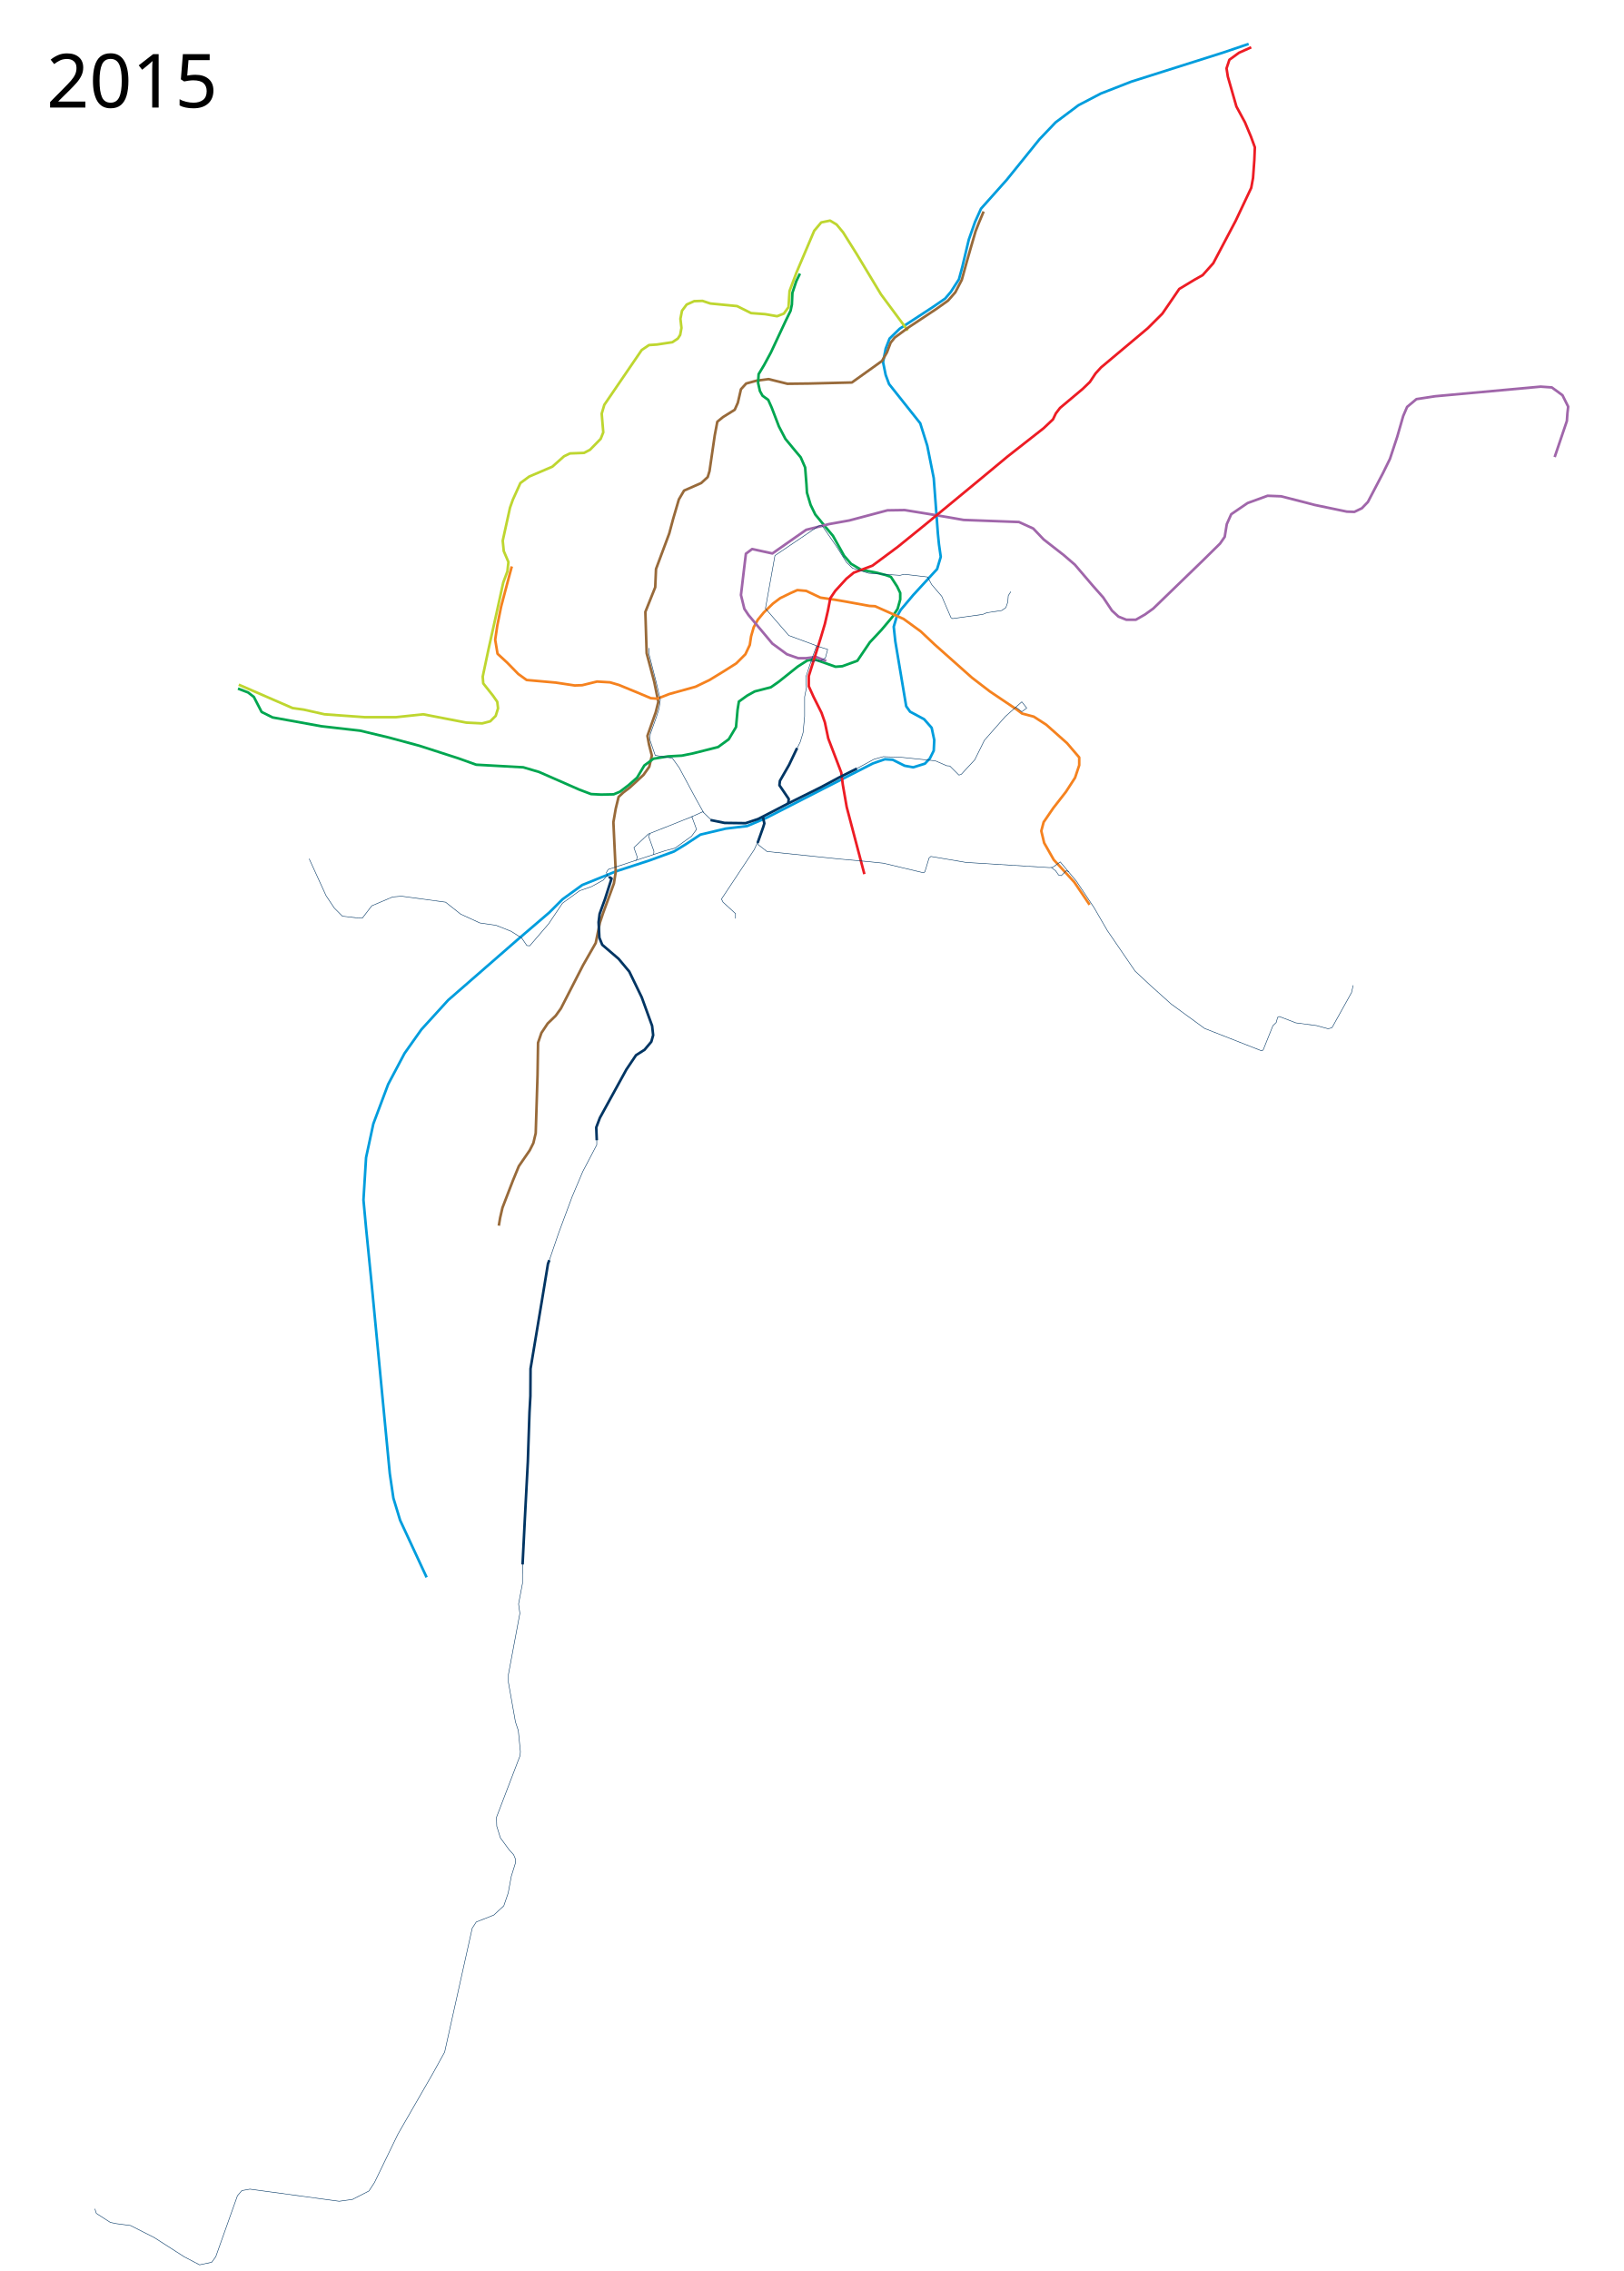
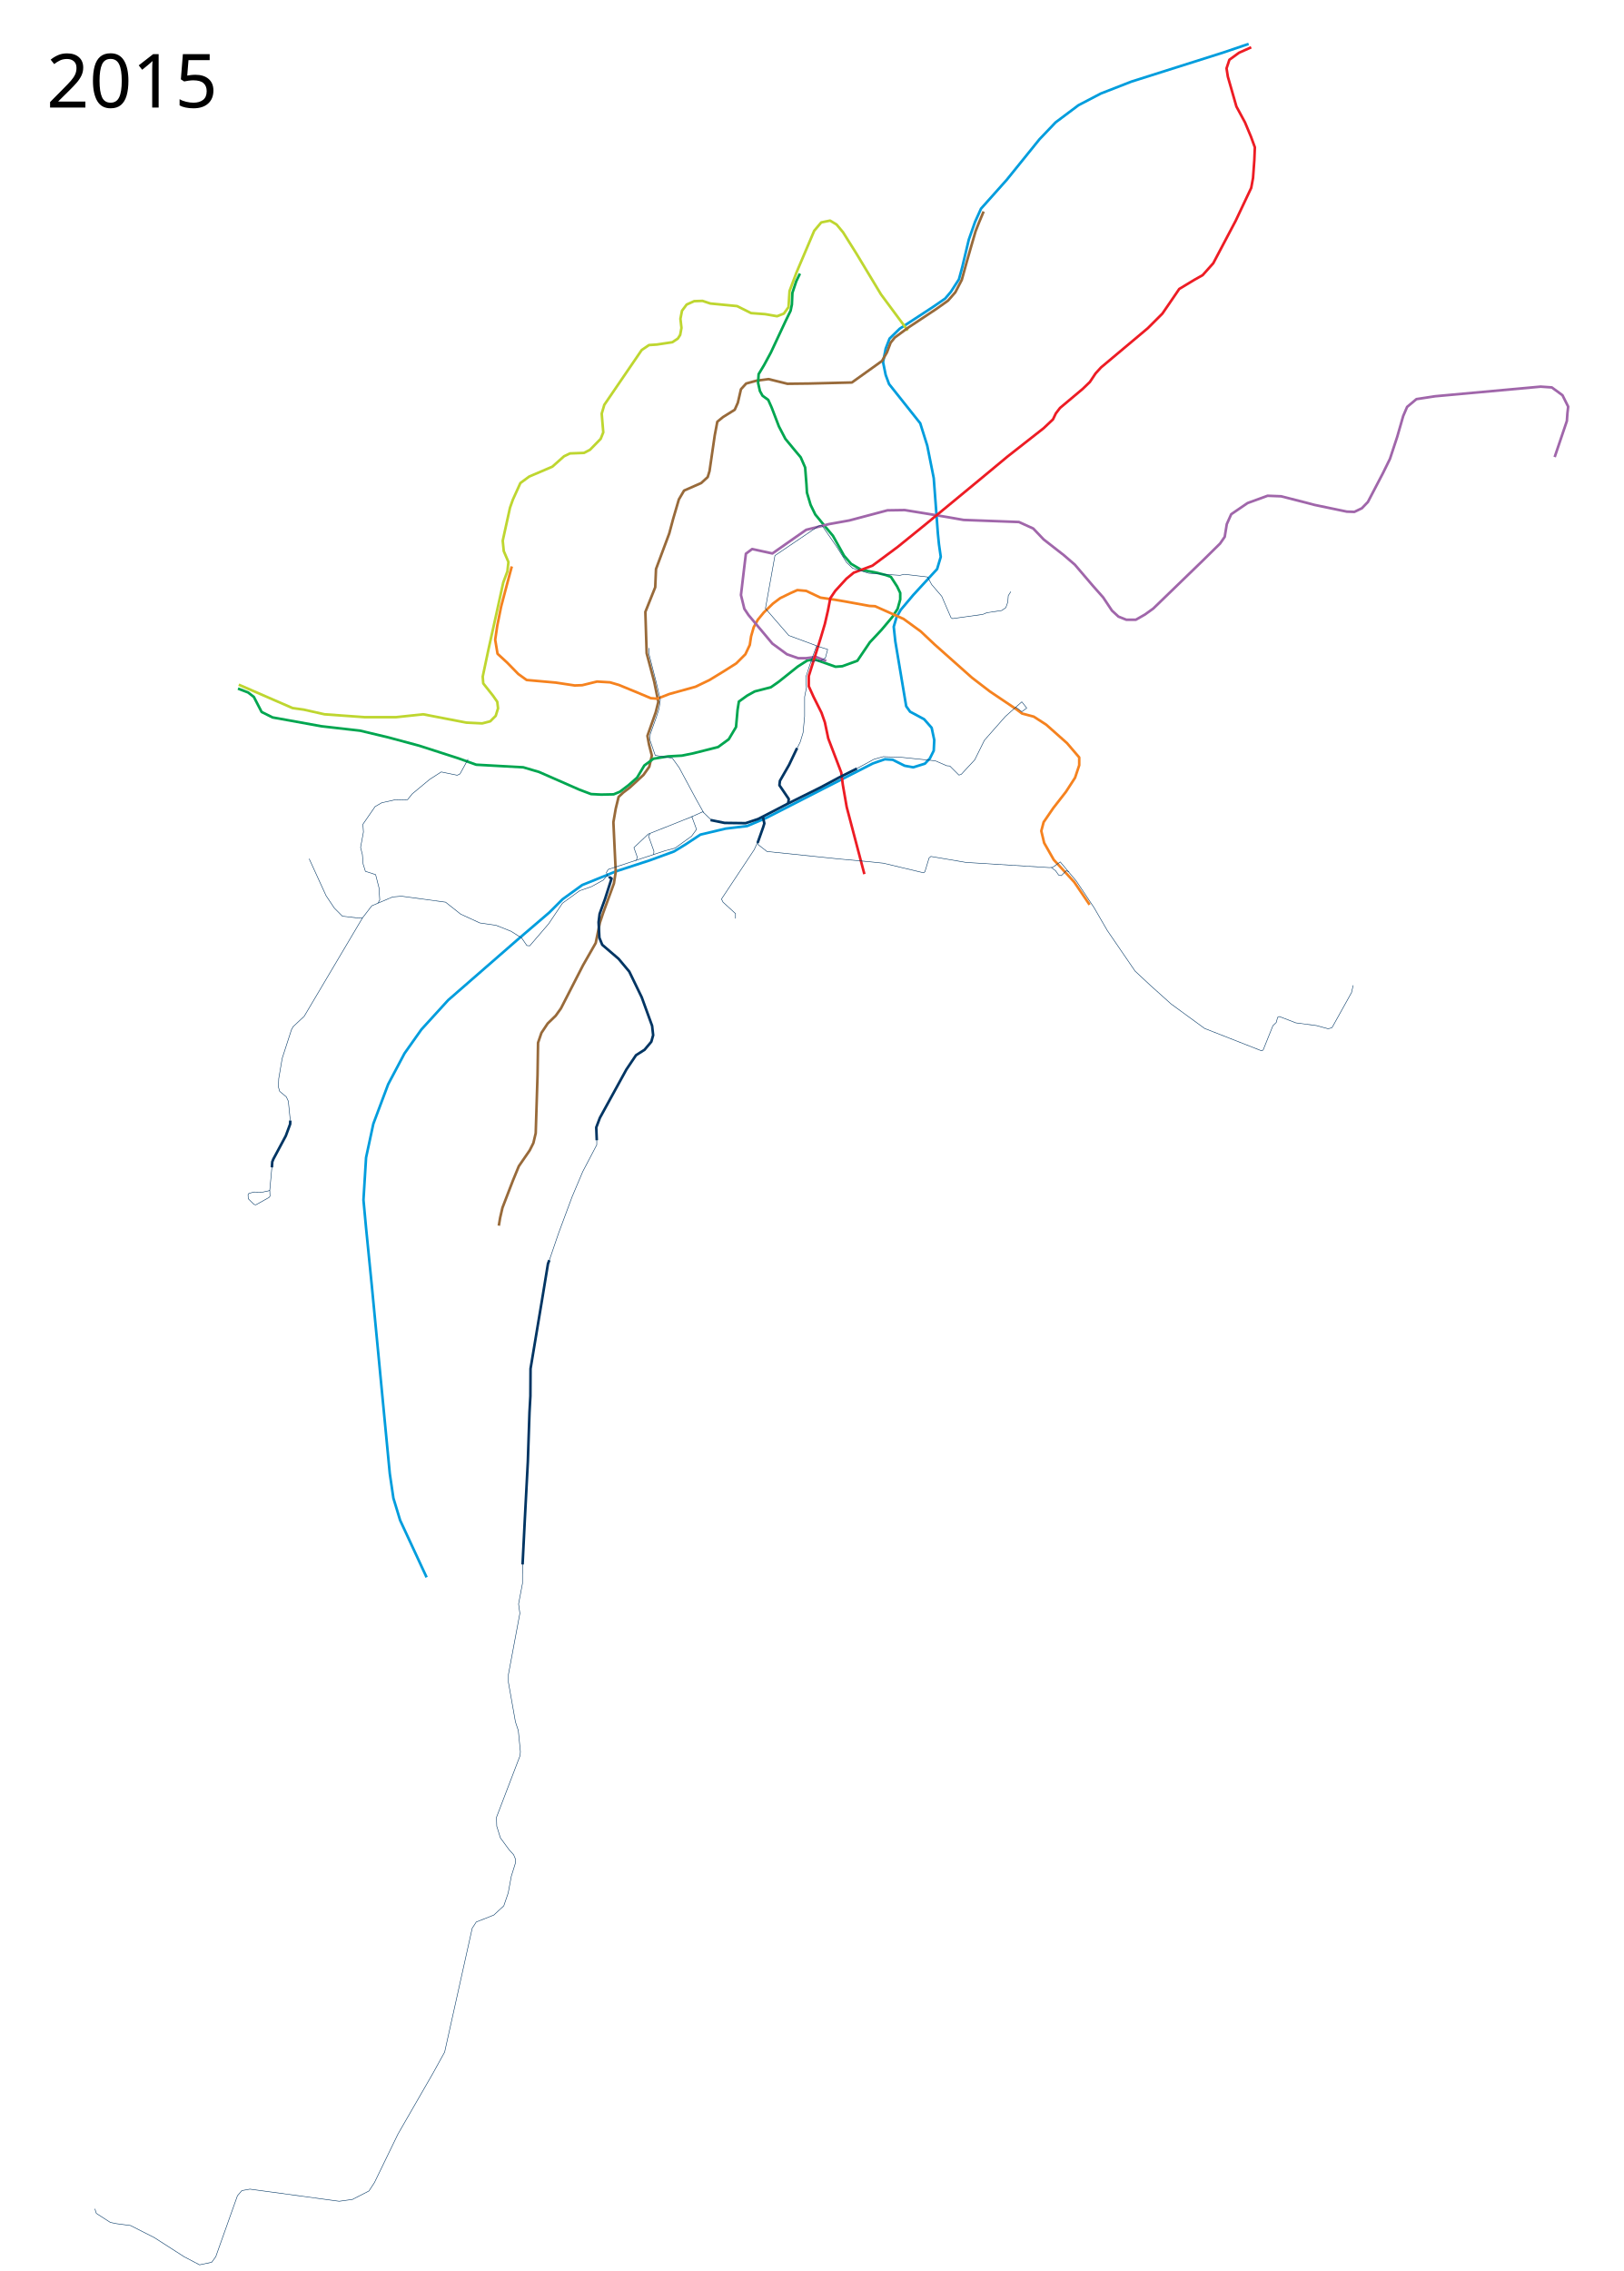
<svg xmlns="http://www.w3.org/2000/svg" height="4370" width="3125" viewBox="-225, 0, 3125, 4370">
  <path d="M2178 84.5l-47 16-178.5 56.5-59 23-43 22.5-44 33-31 32.5-63 78-49.5 55.5-11.5 25.5-12 34-12.5 52.5-6.5 24-15.5 24-11 13-24 16.5-63.5 41.5-19.5 19-7.5 19.5-5 26 5 24.5 6.5 17.5 60 75.5 13.5 43L1572 920l8 107 2 20 3.5 24.5-7 23.5-46 50-24 28.5-8 14-5.5 18.5 3 28 21 125 7.5 10.5 27 14.5 14.5 16.5 5 23.5-1 20.5-7.5 15-9.5 10-22.5 7-16.5-3-23-11.5-15-1-23 8-99 50.5-106.5 54.5-36.5 15.5-41.5 5-48.5 11.5-28 18.5-23 14-46.5 17-64.5 21-65.5 26.5-38 27.5L832 1756l-62.5 53.5-132 115L586 1981l-32.5 46-31.5 59.5-28.5 76-14 65-5 81.5 5 54 11 110.5 34.658 362.11 6.947 47.236 12.967 42.605 50.94 109.755" fill="none" stroke="#009ddd" stroke-width="5" stroke-linejoin="round" />
  <path d="M1522 636l-51.5-69.5-47-78-26-41.5-12.5-15-12.5-7.5-17 3.5-13.5 16-34 80-13.5 36-1 15-1 16-9 12.5-13 5-23-4-27-2-27-13.5-51.5-5-15-5-16 .5-14.5 6.5-9 12-3 15.5 2 17.5-2.5 13.5-4.5 7-10.5 7-30 4.5-15 1-14 9.5L938 779l-5 17 3 36-5 12.5-20.5 21-11.5 6-27 1-11.5 5.5-22.5 20-44.5 19-17 12.5-14.5 32-5.5 15.5-14 63.5 2 20 9 21-2 18-8 21.5-13.5 61.5-15 67.5-11 52 1 13 19 24 8 11.5 1.5 12.5-4.5 14.5-10.5 10.5-15.5 4-30.5-1.5-83-16-52 5.5h-61l-77-5.5-40-9-21.5-3-103.5-45" fill="none" stroke="#bed630" stroke-width="5" stroke-linejoin="round" />
  <path d="M1668 407l-9 21.5-6.5 16.5-10 34.5-7 24.5-9.5 34.5-12.5 24-14 16-22.5 16-53.5 35.5-26.5 19.5-8 10-7 18.5-9.5 16.5-58 41.5-82 2-42 .5-36.5-9-23 3-20 5.5-10 11-6 26-6 13.5-22.5 14-11 9-5 26.5-10 68.5-3.5 11.5-12.5 11.5-33 14.5-10 17-11 37.5-7.5 28-25.5 68.5-1.5 35-19 47.5 2.5 79.5 14.5 54.5 8 39-5 20-16 45.5 3 16.5 5.5 21.5-5 21.5-11 15.5-26.5 24.5-12.5 9.5-9 8.5-5.5 22.5-4.5 26 2 43 2.5 52.5-3.5 22.5-21 57.5-6 18-8 39-24.5 43-42.5 83-10 14-15.5 15-12 18-6.5 19-1 62.5-3.5 111.5-4.5 19-7 14-21 30.5-11.5 28-20 52-4.5 19.5-2.5 15" fill="none" stroke="#986a3a" stroke-width="5" stroke-linejoin="round" />
  <path d="M233 1325l19.5 7.5 11 8.5 15 29 21 10.5 94 17 74.5 8.5 54.5 13 59.5 16 74.5 24 35 12.5 90.5 5 30.5 9 77.5 34 22.5 8.5 19.5 1 24-.5 12-5 16.5-12.5 16.5-14.5 14-23.5 17.5-13 28-4.5 27-1.5 22-4.5 47.5-12 20.5-15 14-23.5 3-33.5 2.5-15.5 16-11.5 14.5-8 31-8 15-10.5 37-29.5 18-11.5 13.5-2.5 41 14.5 13-1 29-10.5 24-35.5 22.5-24 21-25 10-15.5 5-18V1141l-6-12.5-12-18.5-10-3.5-20-5-27-5-19.5-11.5-13.5-15.5-21.5-38.5-13.5-16-20.5-25-9-18.5-7-23.5-1-16.5-2.5-32-8.5-19.5-10.5-12.5-19-23-12.5-24-14-36.5-6.5-14.5-11-8-5-9-3.5-15.5 1-17 10.5-17.5 13-24 28.5-61 9.5-19.5 2.5-12 1-22.5 7.5-22.5 7-14.5" fill="none" stroke="#00a650" stroke-width="5" stroke-linejoin="round" />
  <path d="M760 1090l-8.5 31.5-12 45.5-7.5 37-4 27 4.5 27 18.5 17 21.5 22 16 11.5 56 5 36.5 5.5 14.5-.5 28.5-7 25 1.5 17 5 36.5 15 25 10.5 12.5 1 23-9 50.5-14 27-13 27-16.5 24.5-15.5 17.5-17.5 8.5-18 2.5-16.5 5-17.5 8-14.5 11.5-14 17.5-17 14-10.5 19.5-9.5 13.5-6 17 1.5 27.5 13 27.5 4 20.5 3.5 46.5 8.5 10.5.5 55 24.5 33 24 26.5 25 72 64 34.5 26.5 50.5 34 11.5 8.5 22.5 6 24 15.5 40 35.5 23.5 27.5v15l-8 24-17.5 27-24.5 31.5-18.5 27-4.5 17 5.5 23 18.5 32.5 23.5 25.5 16 17.5 29.5 43.5" fill="none" stroke="#f5821f" stroke-width="5" stroke-linejoin="round" />
  <path d="M1365 1272l-20-8-18.5 2.5H1311l-21.5-7.5-28-20.5-46-55-8-12-6.5-26.5 5.5-46.5 4-33 12-9 39 8.5 43.5-30.5 21.5-15 44-11 39-7 41.5-11 32-8.5 33-.5 40 6.5 45 7.5 28.5 5 106.5 4 27.5 12.5 20 21 38.5 30 21.5 18.5 35 41 19.5 22 17 25.5 12.5 11.5 15 6h18.5l17.5-10 16-11.5 95-92 33.5-33 9-13 4-24.5 8.5-19L2176 968l38.5-14 26 1 49 12.5 15 4 62.5 13 14.5.5 14.5-7 11.5-12 29-55.5L2450 883l14-42.5 11.5-40 7.5-17.5 18-15 36-5.5 203-18.5 21.5 1.5 20.5 15 11 22-1.5 13-1 14.5-23.5 69.5" fill="none" stroke="#a066aa" stroke-width="5" stroke-linejoin="round" />
  <path d="M2183 91l-23.5 10.5L2141 115l-5.5 16.5 2.5 16 16.5 57.5 16.5 30.5 11.5 27.5 7.5 20.5-1 24.5-2.5 34.5-3.5 19-30 63.5-43 81.5-20.5 23-16 9-29 17.5-15 22-17.5 25.5-28 28-43.5 36.5-46.5 39-10.5 11.5-11 16.5-14 13.5L1815 785l-8 10.5-5.5 11.5-18 17-69.5 54.5-53 44-106 87.5-52.5 42.5-48.5 36-36 13.5-14 11.5-21.5 23.5-9.5 14-4.5 23.5-6 26-8 27-23 73.5v19.5l9 20 15.5 31 6.5 18.5 6.5 31 25 65.5 3 23.5 7.5 43 34 129" fill="none" stroke="#ed1c24" stroke-width="5" stroke-linejoin="round" />
  <path d="M1424 1479l-34 17-35.5 19-60.5 30-60 31-24 8-40.5-.5-27-5.5" fill="none" stroke="#003563" stroke-width="5" stroke-linejoin="round" />
  <path d="M1243 1571l3 13.5-2.5 8-10.5 29.5M1292 1545.5l1-8-18-26.5 1-8.5 17.5-30.5 15.5-32.5" fill="none" stroke="#003563" stroke-width="5" stroke-linejoin="round" />
  <path d="M923.5 2193.091V2203l-27 51.5L876 2303l-26 70-20.5 60-6.5 41.5-26.61 158.302-.655 54.359L788 2864l-6.5 129.5-1 36.5v17l-7.5 39.5 2.5 18-22 117.5v15.5l13.5 76 5.5 16.5 4 40.5-.5 7.5-45.5 119 .5 17 7 22.5 16.5 22.5 9 10 4 9.5-1 8-7.5 24-5.931 32.055-8.486 24.748-19.091 17.678-33.942 13.435-7.778 12.02-53.033 238.296-22.627 41.012-67.175 116.673-45.255 93.338-10.607 16.263-31.82 16.264-25.455 3.535-171.827-23.334-15.557 2.828-8.485 9.9-41.72 117.38-7.777 10.606-23.335 4.95-29.698-15.557-57.276-36.77-45.962-23.334-26.87-3.535-12.02-2.475-26.871-17.324-2.828-8.84" fill="none" stroke="#003563" stroke-linejoin="round" />
  <path d="M950.5 1690l-5.5-3.5-3-7.5 3.5-6 109.5-36 19-5 32-23 9.5-13-9-24.5 21-9.5 16.5 16" fill="none" stroke="#003563" stroke-width="1px" stroke-linejoin="round" />
  <path d="M1108 1571l-85.5 34-27.5 26 6.5 18.5-2 6.5" fill="none" stroke="#003563" stroke-width="1px" stroke-linejoin="round" />
  <path d="M1026.5 1604l-3.5 4.5 10.5 29.5-.5 7M943.5 1684.5l-7.5 9-22.5 12.5-23 8-33 24-26.5 39.5-36.5 42.5-5.5-.5-10-14.5-20.5-13-29-11.5-31-4.5-37-17-29-23-85-11.5-17 1.5-40 17-18 23.5-12.5-.5-26-3-15.5-15.5-16-24-32.5-71M1129 1563.5l-14.5-26-32.5-60.5-13-18-33-5.5-10.5-30.5 1-10.5 11.5-32 5.373-16.948 2.442-17.11-8.105-34.584-13.68-53.09.322-11.7M1308 1442l7-14 5.5-18 3-31.5V1341l3.5-17.5-1-21 11.5-35 9.08-24.661 7.92 2.661 13.37 4.097-4.37 16.403-8 5-20 2M1421 1480.5l36-19.5 18-5 37 1.5 63 6.5 22 9.5 6 .5 17.5 17.5 4.5-1.5 26-28 18.5-37.5 40.5-46 31.5-28 9.5 12-9.5 7-12-9M1234.5 1617.5l-8 17.5-63 95 3 6 24 22v9.5" fill="none" stroke="#003563" stroke-width="1px" stroke-linejoin="round" />
  <path d="M1232 1621l3 5 16 12.5 140 14.5 55 5 29 3 77.5 18.5 2.5-2 8-26.5 3.5-3 67.5 11.5 160.5 10 6.5-.5 14.5-10.5 2 2.5 29 34.5 34 51 25.5 44 53.534 78.224 29.606 27.575 39.766 35.701 64.437 47.022 109.428 42.958 3.192-1.45 18.867-47.023 6.386-6.095 2.612-9.869 3.483-1.451 31.638 12.19 39.766 5.225 22.35 6.096 4.354-1.161 3.192-1.161 37.444-67.34 3.193-13.933" fill="none" stroke="#003563" stroke-width="1px" stroke-linejoin="round" />
  <path d="M1798.5 1669.5l8 6 6 8.5 5 1 9.5-9.5 5.5 2" fill="none" stroke="#003563" stroke-width="1px" stroke-linejoin="round" />
  <text style="line-height:125%;-inkscape-font-specification:Sans" y="206.961" x="-135.547" font-size="144px" font-weight="400" letter-spacing="0" word-spacing="0" font-family="Sans">
    <tspan y="206.961" x="-135.547">2015</tspan>
  </text>
  <text style="line-height:125%;-inkscape-font-specification:Sans" y="4267.961" x="-135.547" font-weight="400" font-size="144px" font-family="Sans" letter-spacing="0" word-spacing="0" />
  <path d="M947 1687.5l5 3-12.5 39-10.5 29-2 16 1.5 30 5.5 13.5 31.5 27 20.5 24.5 24 49.5 20 55 2 18-3.5 12.5-13 15.5-16.5 10.5-18.5 27.5-51 93-7 18.5 1 24.652" fill="none" stroke="#003563" stroke-width="5" stroke-linejoin="round" />
  <path d="M1346.508 1242.637l-53.407-19.738-44.99-51.956 18.286-101.88 84.465-57.182 6.386-.29 27.865 40.346 19.157 30.477 11.61 11.03 30.768 9.579 60.373 4.063 8.418-2.032 44.7 5.225 7.837 14.513 19.447 22.64 17.706 40.927 2.902 2.031 58.342-8.127 7.547-3.193 29.026-4.354 7.837-5.514 3.773-10.74.87-12.19 4.935-7.838" fill="none" stroke="#003563" stroke-width="1px" stroke-linejoin="round" />
-   <path d="M780.702 3010.45l4.34-86.797 5.786-110.813 3.183-95.188 1.736-31.248.29-52.657 21.699-129.908 11.862-72.043 2.604-6.944" fill="none" stroke="#003563" stroke-width="5" stroke-linejoin="round" />
+   <path d="M780.702 3010.45l4.34-86.797 5.786-110.813 3.183-95.188 1.736-31.248.29-52.657 21.699-129.908 11.862-72.043 2.604-6.944M298.248 2246.337l.724-10.705 2.17-5.352 23.87-44.557 8.39-22.712.29-6.8" fill="none" stroke="#003563" stroke-width="5" stroke-linejoin="round" />
+   <path d="M298.248 2246.337l-4.05 43.978.434 11.573-2.025 2.46-25.172 14.032-3.616-.723-10.995-10.85-.434-7.957 1.591-2.459 9.982-2.604 15.913.29 12.875-2.75 1.592-1.301M333.691 2156.212l-3.761-37.179-3.906-8.39-12.73-10.56-2.46-8.391.579-15.913 6.654-39.204 17.794-54.972 3.327-6.076 21.266-19.964L472.5 1766.5M502.658 1737.555l3.183-5.93-1.447-23.147-6.51-25.46-19.674-6.366-4.34-13.888-1.446-18.227-3.472-13.888 5.497-29.656-1.013-14.9 23.436-33.996 12.73-7.378 24.159-5.353 25.46-.579 9.404-11.428 33.273-27.63 22.278-14.322 30.813 6.365 5.353-2.604 15.479-28.354" fill="none" stroke="#003563" stroke-linejoin="round" />
</svg>
